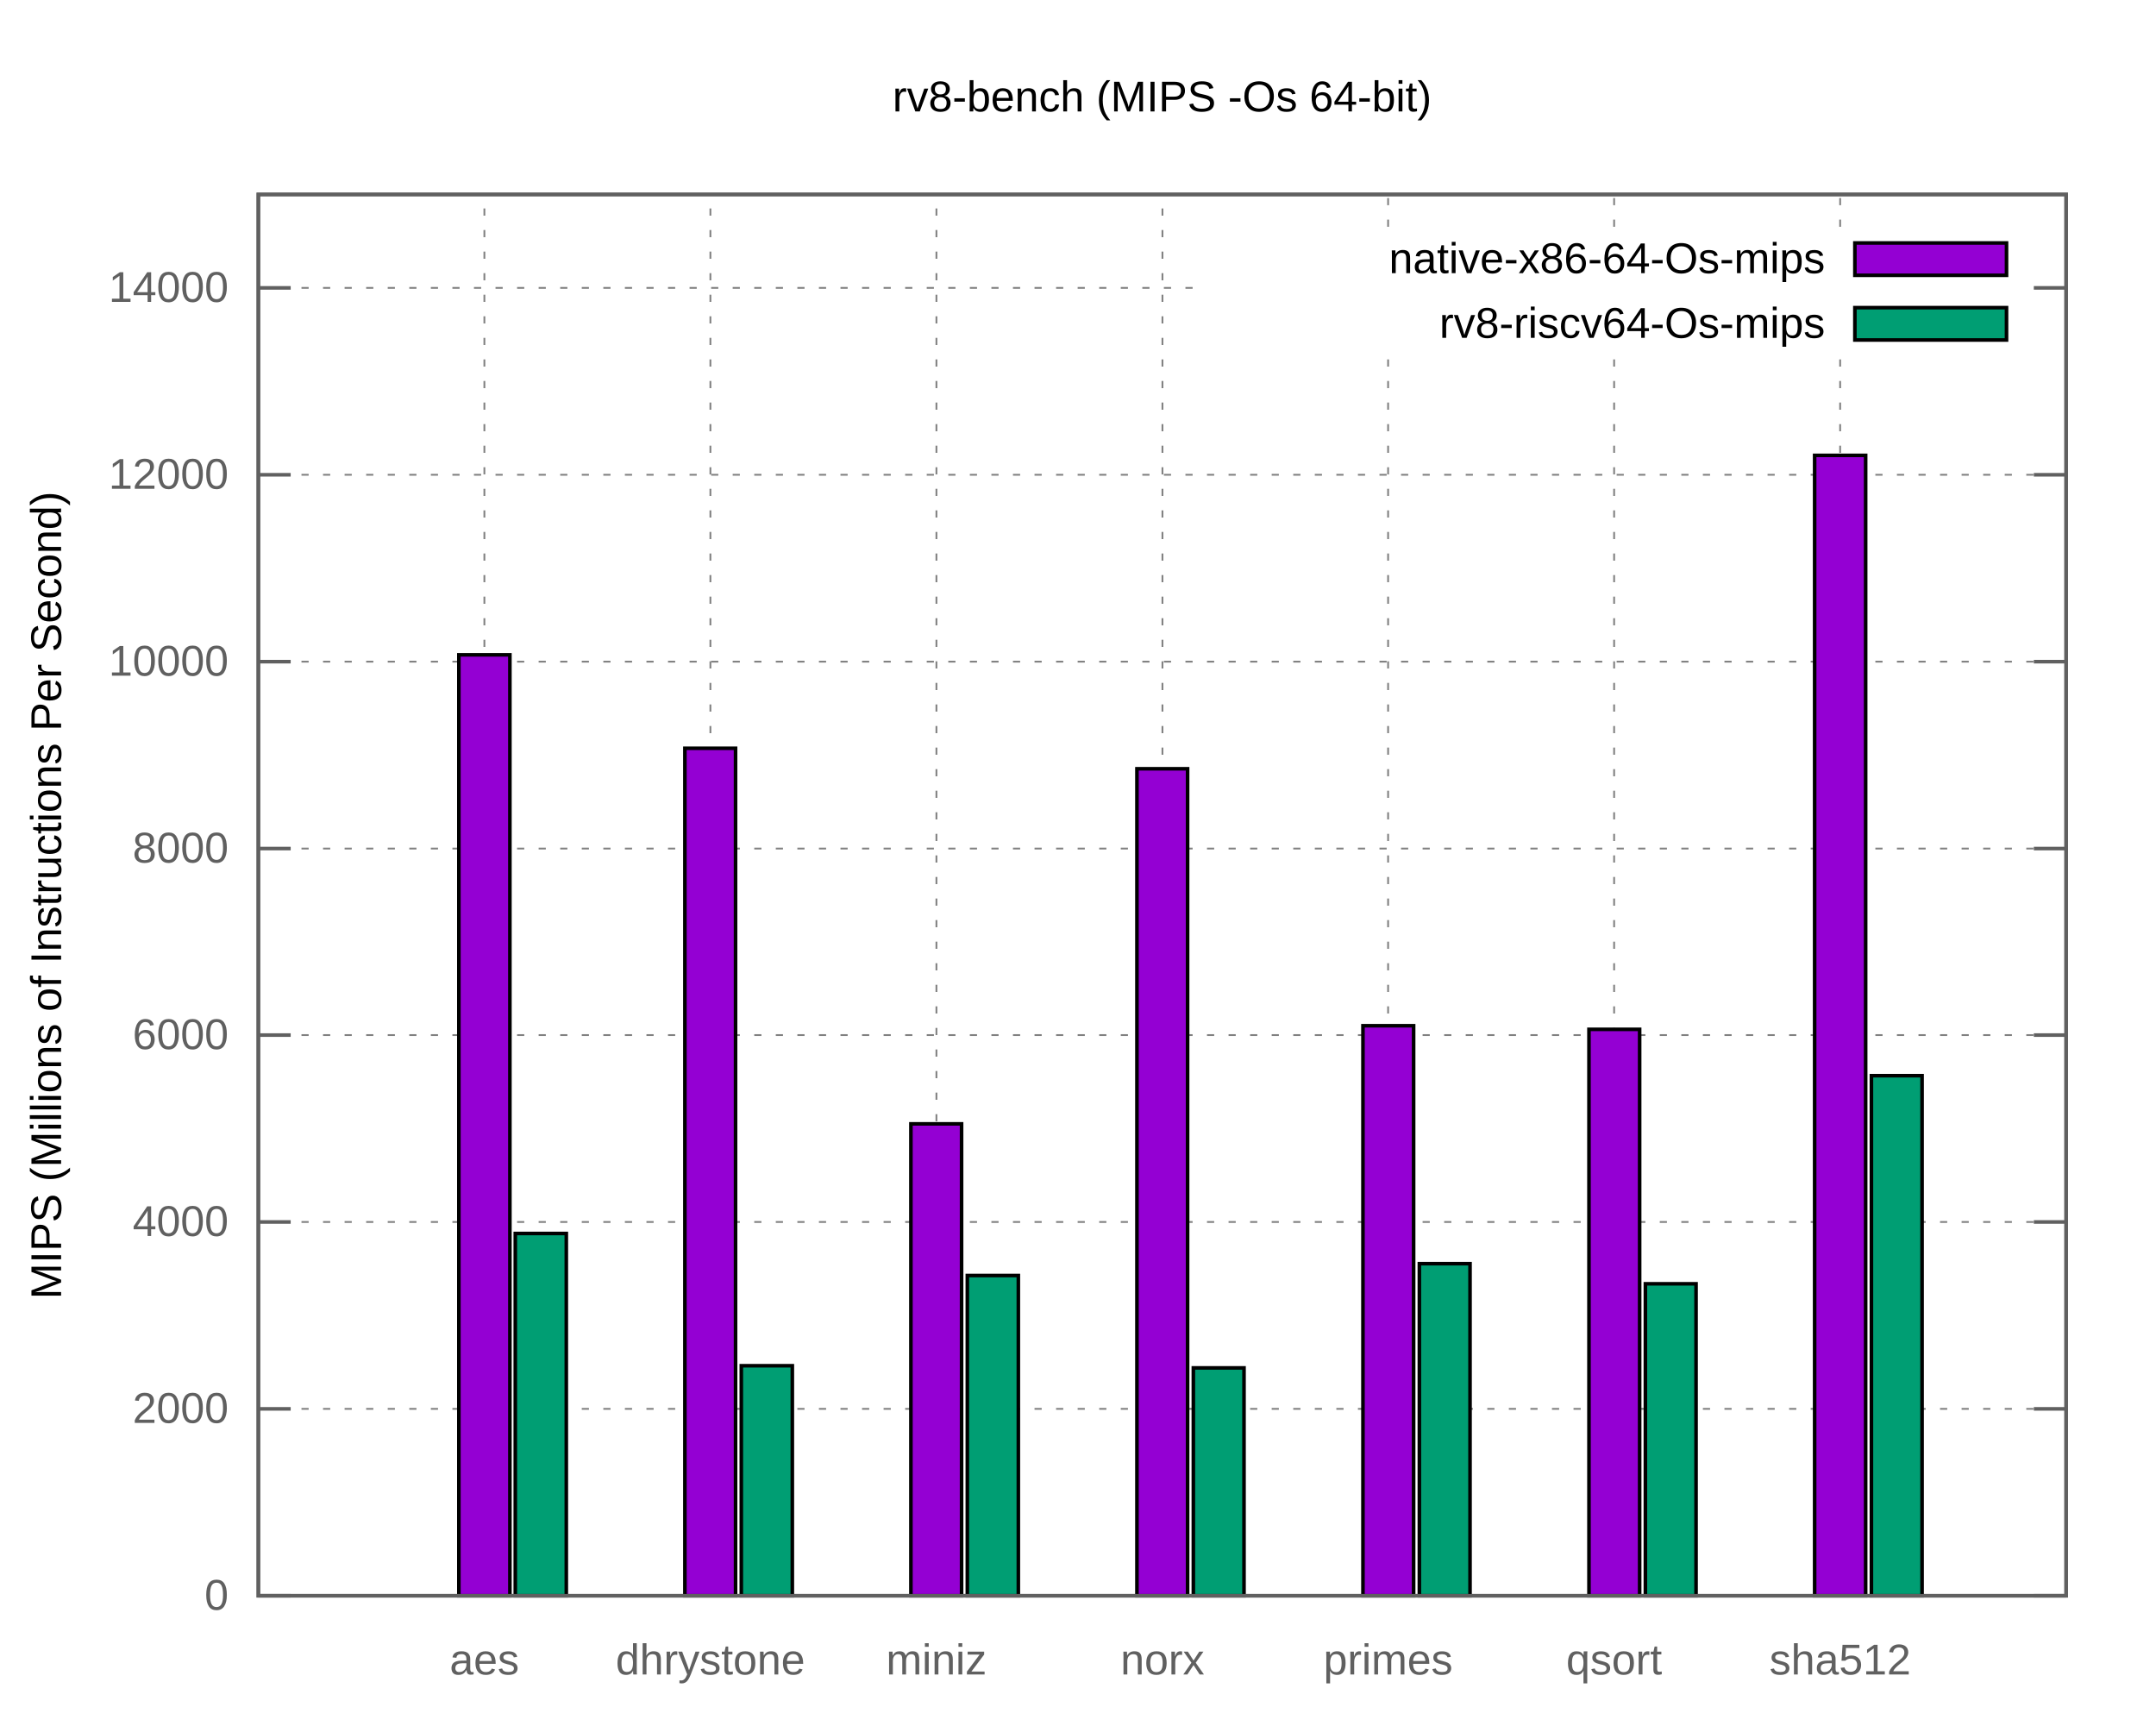
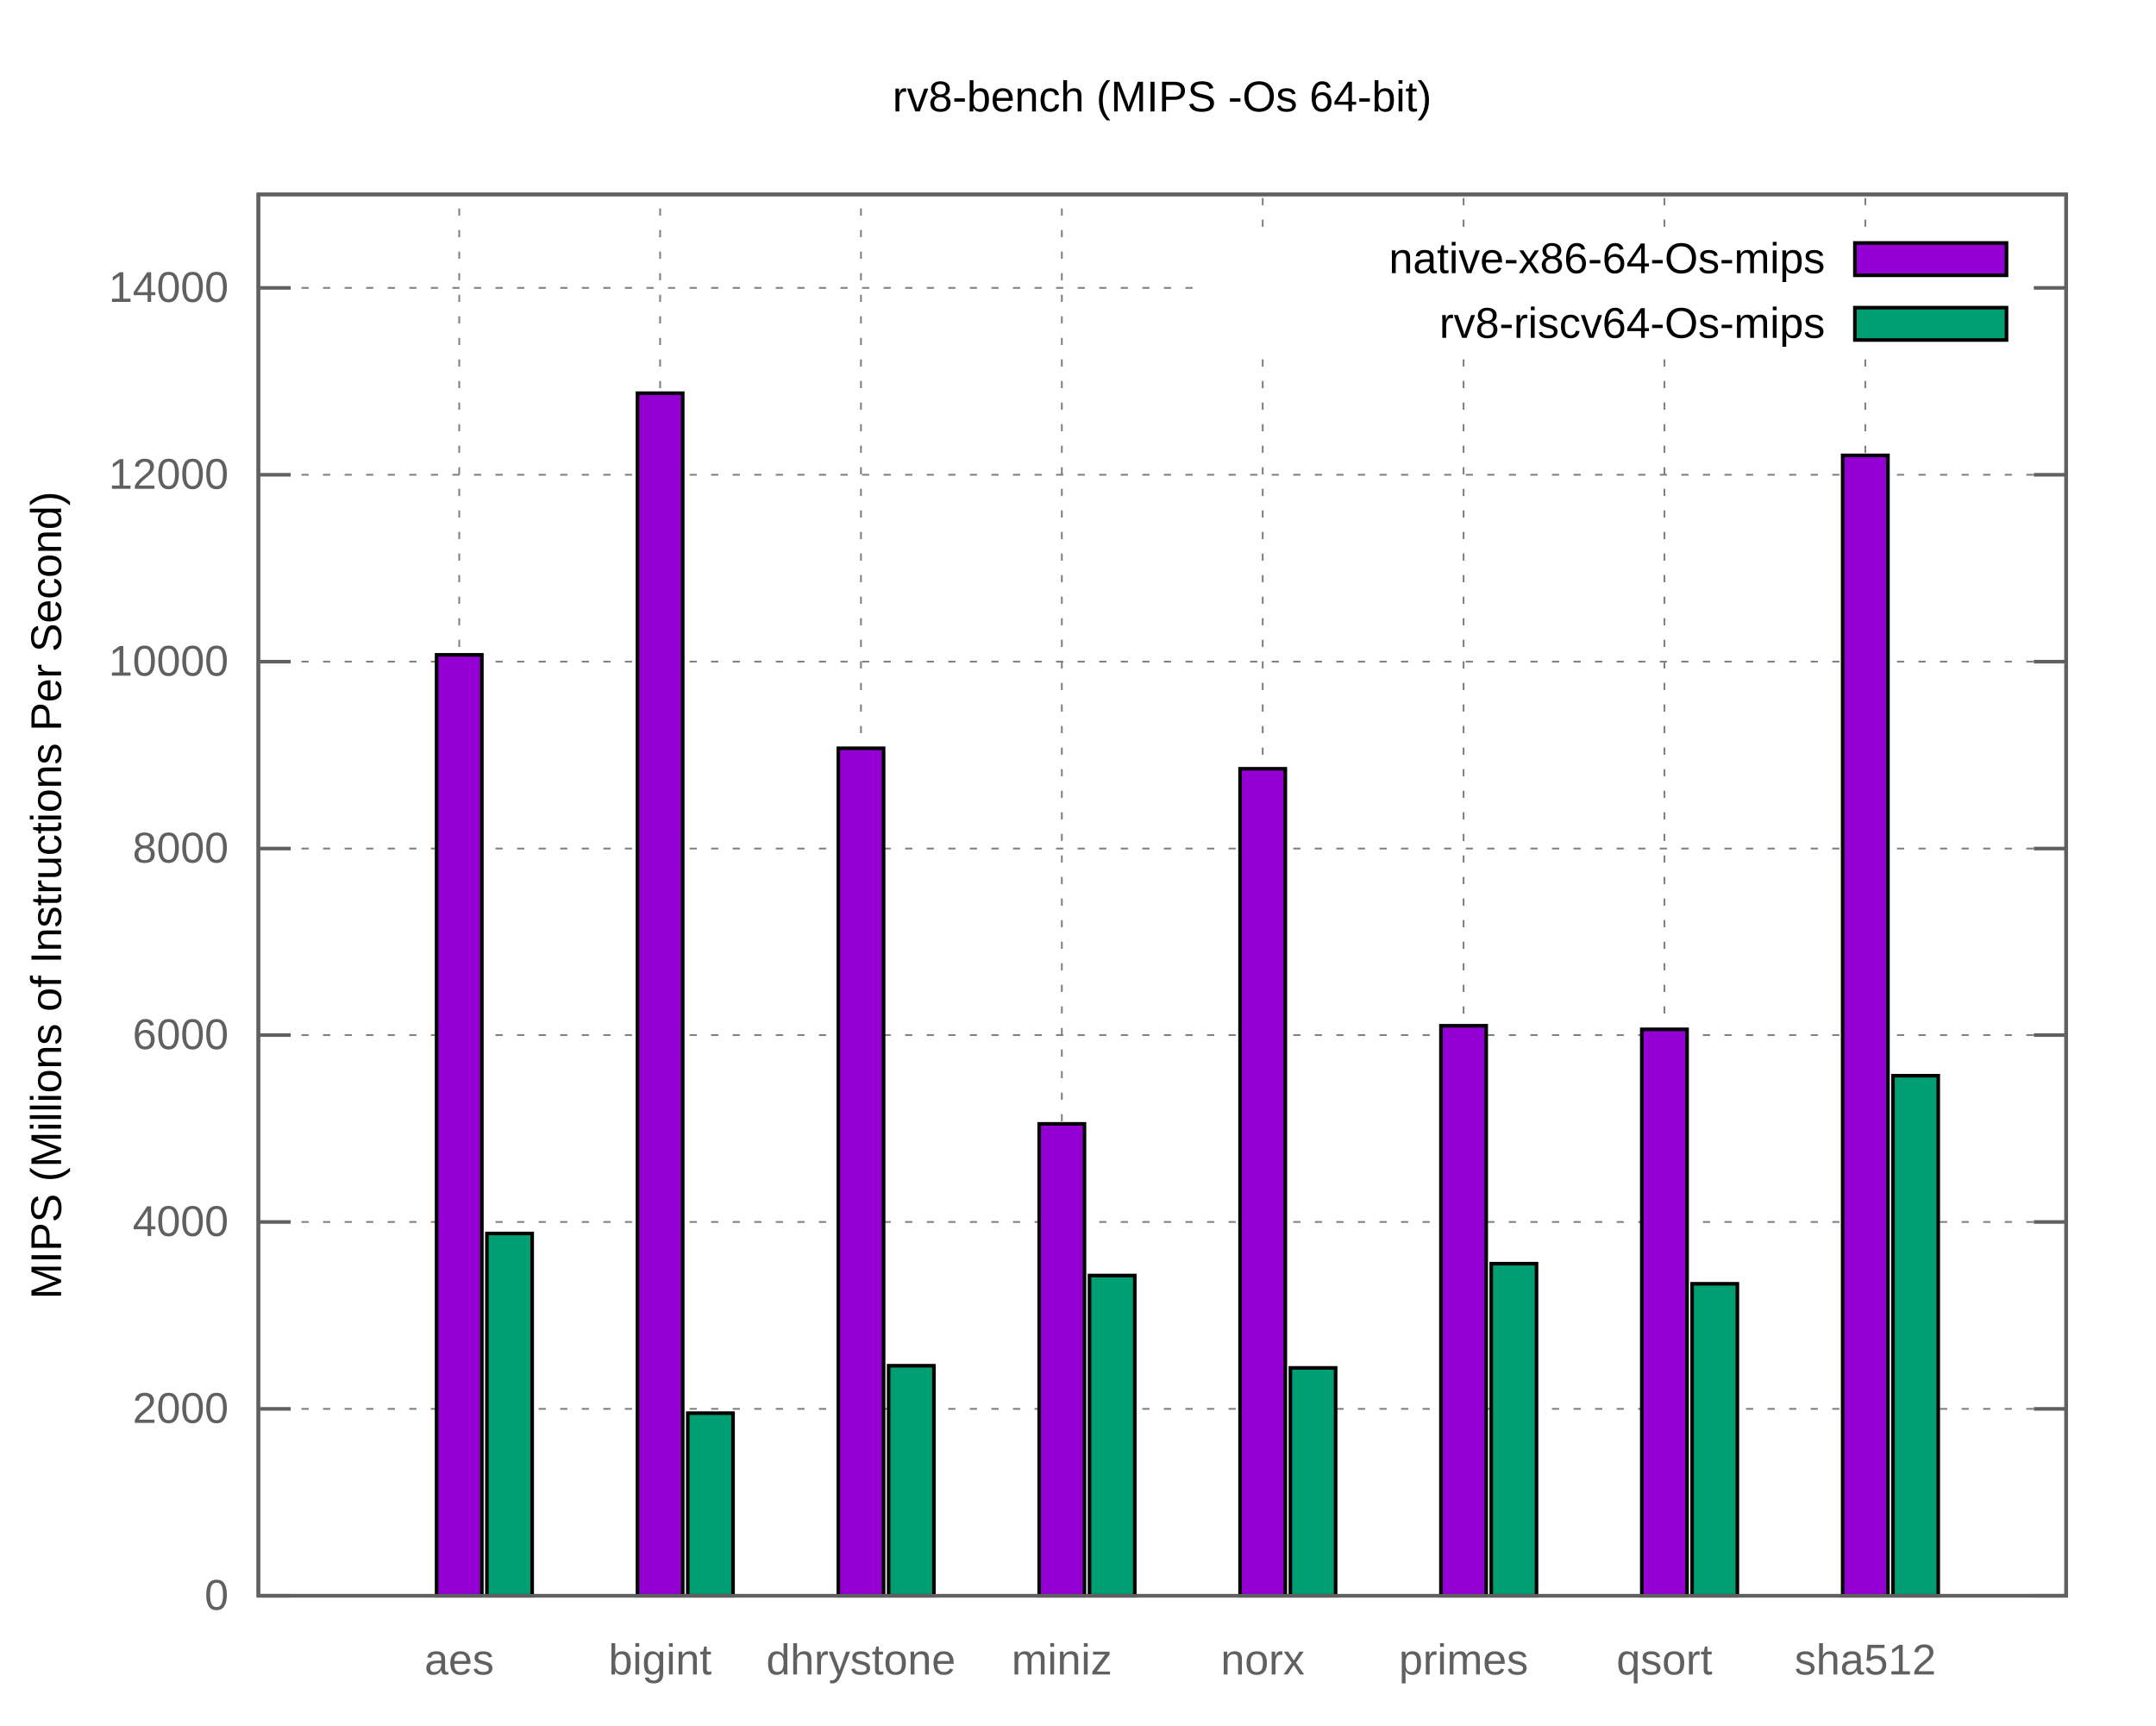
<svg xmlns="http://www.w3.org/2000/svg" xmlns:xlink="http://www.w3.org/1999/xlink" width="600" height="480" viewBox="0 0 600 480">
  <g id="gnuplot_canvas">
    <rect x="0" y="0" width="600" height="480" fill="none" />
    <defs>
      <circle id="gpDot" r="0.5" stroke-width="0.5" />
      <path id="gpPt0" stroke-width="0.222" stroke="currentColor" d="M-1,0 h2 M0,-1 v2" />
      <path id="gpPt1" stroke-width="0.222" stroke="currentColor" d="M-1,-1 L1,1 M1,-1 L-1,1" />
      <path id="gpPt2" stroke-width="0.222" stroke="currentColor" d="M-1,0 L1,0 M0,-1 L0,1 M-1,-1 L1,1 M-1,1 L1,-1" />
      <rect id="gpPt3" stroke-width="0.222" stroke="currentColor" x="-1" y="-1" width="2" height="2" />
      <rect id="gpPt4" stroke-width="0.222" stroke="currentColor" fill="currentColor" x="-1" y="-1" width="2" height="2" />
      <circle id="gpPt5" stroke-width="0.222" stroke="currentColor" cx="0" cy="0" r="1" />
      <use xlink:href="#gpPt5" id="gpPt6" fill="currentColor" stroke="none" />
      <path id="gpPt7" stroke-width="0.222" stroke="currentColor" d="M0,-1.33 L-1.33,0.67 L1.33,0.67 z" />
      <use xlink:href="#gpPt7" id="gpPt8" fill="currentColor" stroke="none" />
      <use xlink:href="#gpPt7" id="gpPt9" stroke="currentColor" transform="rotate(180)" />
      <use xlink:href="#gpPt9" id="gpPt10" fill="currentColor" stroke="none" />
      <use xlink:href="#gpPt3" id="gpPt11" stroke="currentColor" transform="rotate(45)" />
      <use xlink:href="#gpPt11" id="gpPt12" fill="currentColor" stroke="none" />
      <path id="gpPt13" stroke-width="0.222" stroke="currentColor" d="M0,1.330 L1.265,0.411 L0.782,-1.067 L-0.782,-1.076 L-1.265,0.411 z" />
      <use xlink:href="#gpPt13" id="gpPt14" fill="currentColor" stroke="none" />
      <filter id="textbox" filterUnits="objectBoundingBox" x="0" y="0" height="1" width="1">
        <feFlood flood-color="white" flood-opacity="1" result="bgnd" />
        <feComposite in="SourceGraphic" in2="bgnd" operator="atop" />
      </filter>
      <filter id="greybox" filterUnits="objectBoundingBox" x="0" y="0" height="1" width="1">
        <feFlood flood-color="lightgrey" flood-opacity="1" result="grey" />
        <feComposite in="SourceGraphic" in2="grey" operator="atop" />
      </filter>
    </defs>
    <g fill="none" color="white" stroke="rgb( 96,  96,  96)" stroke-width="1.00" stroke-linecap="butt" stroke-linejoin="miter">
</g>
    <g fill="none" color="black" stroke="currentColor" stroke-width="1.00" stroke-linecap="butt" stroke-linejoin="miter">
</g>
    <g fill="none" color="black" stroke="rgb( 96,  96,  96)" stroke-width="0.50" stroke-linecap="butt" stroke-linejoin="miter">
</g>
    <g fill="none" color="gray" stroke="currentColor" stroke-width="0.50" stroke-linecap="butt" stroke-linejoin="miter">
      <path stroke="gray" stroke-dasharray="2,4" class="gridline" d="M71.9,444.0 L575.0,444.0  " />
    </g>
    <g fill="none" color="gray" stroke="gray" stroke-width="1.00" stroke-linecap="butt" stroke-linejoin="miter">
</g>
    <g fill="none" color="black" stroke="currentColor" stroke-width="1.00" stroke-linecap="butt" stroke-linejoin="miter">
      <path stroke="rgb( 96,  96,  96)" d="M71.9,444.0 L80.9,444.0 M575.0,444.0 L566.0,444.0  " />
      <g transform="translate(63.6,447.9)" stroke="none" fill="rgb(96,96,96)" font-family="Arial" font-size="12.00" text-anchor="end">
        <text>
          <tspan font-family="Arial"> 0</tspan>
        </text>
      </g>
    </g>
    <g fill="none" color="black" stroke="currentColor" stroke-width="1.00" stroke-linecap="butt" stroke-linejoin="miter">
</g>
    <g fill="none" color="black" stroke="rgb( 96,  96,  96)" stroke-width="0.50" stroke-linecap="butt" stroke-linejoin="miter">
</g>
    <g fill="none" color="gray" stroke="currentColor" stroke-width="0.50" stroke-linecap="butt" stroke-linejoin="miter">
      <path stroke="gray" stroke-dasharray="2,4" class="gridline" d="M71.9,392.0 L575.0,392.0  " />
    </g>
    <g fill="none" color="gray" stroke="gray" stroke-width="1.00" stroke-linecap="butt" stroke-linejoin="miter">
</g>
    <g fill="none" color="black" stroke="currentColor" stroke-width="1.00" stroke-linecap="butt" stroke-linejoin="miter">
      <path stroke="rgb( 96,  96,  96)" d="M71.9,392.0 L80.9,392.0 M575.0,392.0 L566.0,392.0  " />
      <g transform="translate(63.6,395.9)" stroke="none" fill="rgb(96,96,96)" font-family="Arial" font-size="12.00" text-anchor="end">
        <text>
          <tspan font-family="Arial"> 2000</tspan>
        </text>
      </g>
    </g>
    <g fill="none" color="black" stroke="currentColor" stroke-width="1.00" stroke-linecap="butt" stroke-linejoin="miter">
</g>
    <g fill="none" color="black" stroke="rgb( 96,  96,  96)" stroke-width="0.50" stroke-linecap="butt" stroke-linejoin="miter">
</g>
    <g fill="none" color="gray" stroke="currentColor" stroke-width="0.50" stroke-linecap="butt" stroke-linejoin="miter">
      <path stroke="gray" stroke-dasharray="2,4" class="gridline" d="M71.9,340.0 L575.0,340.0  " />
    </g>
    <g fill="none" color="gray" stroke="gray" stroke-width="1.00" stroke-linecap="butt" stroke-linejoin="miter">
</g>
    <g fill="none" color="black" stroke="currentColor" stroke-width="1.00" stroke-linecap="butt" stroke-linejoin="miter">
      <path stroke="rgb( 96,  96,  96)" d="M71.9,340.0 L80.9,340.0 M575.0,340.0 L566.0,340.0  " />
      <g transform="translate(63.6,343.9)" stroke="none" fill="rgb(96,96,96)" font-family="Arial" font-size="12.00" text-anchor="end">
        <text>
          <tspan font-family="Arial"> 4000</tspan>
        </text>
      </g>
    </g>
    <g fill="none" color="black" stroke="currentColor" stroke-width="1.00" stroke-linecap="butt" stroke-linejoin="miter">
</g>
    <g fill="none" color="black" stroke="rgb( 96,  96,  96)" stroke-width="0.50" stroke-linecap="butt" stroke-linejoin="miter">
</g>
    <g fill="none" color="gray" stroke="currentColor" stroke-width="0.50" stroke-linecap="butt" stroke-linejoin="miter">
      <path stroke="gray" stroke-dasharray="2,4" class="gridline" d="M71.9,288.0 L575.0,288.0  " />
    </g>
    <g fill="none" color="gray" stroke="gray" stroke-width="1.00" stroke-linecap="butt" stroke-linejoin="miter">
</g>
    <g fill="none" color="black" stroke="currentColor" stroke-width="1.00" stroke-linecap="butt" stroke-linejoin="miter">
      <path stroke="rgb( 96,  96,  96)" d="M71.9,288.0 L80.9,288.0 M575.0,288.0 L566.0,288.0  " />
      <g transform="translate(63.6,291.9)" stroke="none" fill="rgb(96,96,96)" font-family="Arial" font-size="12.00" text-anchor="end">
        <text>
          <tspan font-family="Arial"> 6000</tspan>
        </text>
      </g>
    </g>
    <g fill="none" color="black" stroke="currentColor" stroke-width="1.00" stroke-linecap="butt" stroke-linejoin="miter">
</g>
    <g fill="none" color="black" stroke="rgb( 96,  96,  96)" stroke-width="0.50" stroke-linecap="butt" stroke-linejoin="miter">
</g>
    <g fill="none" color="gray" stroke="currentColor" stroke-width="0.50" stroke-linecap="butt" stroke-linejoin="miter">
      <path stroke="gray" stroke-dasharray="2,4" class="gridline" d="M71.9,236.1 L575.0,236.1  " />
    </g>
    <g fill="none" color="gray" stroke="gray" stroke-width="1.00" stroke-linecap="butt" stroke-linejoin="miter">
</g>
    <g fill="none" color="black" stroke="currentColor" stroke-width="1.00" stroke-linecap="butt" stroke-linejoin="miter">
      <path stroke="rgb( 96,  96,  96)" d="M71.9,236.1 L80.9,236.1 M575.0,236.1 L566.0,236.1  " />
      <g transform="translate(63.6,240.0)" stroke="none" fill="rgb(96,96,96)" font-family="Arial" font-size="12.00" text-anchor="end">
        <text>
          <tspan font-family="Arial"> 8000</tspan>
        </text>
      </g>
    </g>
    <g fill="none" color="black" stroke="currentColor" stroke-width="1.00" stroke-linecap="butt" stroke-linejoin="miter">
</g>
    <g fill="none" color="black" stroke="rgb( 96,  96,  96)" stroke-width="0.50" stroke-linecap="butt" stroke-linejoin="miter">
</g>
    <g fill="none" color="gray" stroke="currentColor" stroke-width="0.50" stroke-linecap="butt" stroke-linejoin="miter">
      <path stroke="gray" stroke-dasharray="2,4" class="gridline" d="M71.9,184.1 L575.0,184.1  " />
    </g>
    <g fill="none" color="gray" stroke="gray" stroke-width="1.00" stroke-linecap="butt" stroke-linejoin="miter">
</g>
    <g fill="none" color="black" stroke="currentColor" stroke-width="1.00" stroke-linecap="butt" stroke-linejoin="miter">
      <path stroke="rgb( 96,  96,  96)" d="M71.9,184.1 L80.9,184.1 M575.0,184.1 L566.0,184.1  " />
      <g transform="translate(63.6,188.0)" stroke="none" fill="rgb(96,96,96)" font-family="Arial" font-size="12.00" text-anchor="end">
        <text>
          <tspan font-family="Arial"> 10000</tspan>
        </text>
      </g>
    </g>
    <g fill="none" color="black" stroke="currentColor" stroke-width="1.00" stroke-linecap="butt" stroke-linejoin="miter">
</g>
    <g fill="none" color="black" stroke="rgb( 96,  96,  96)" stroke-width="0.50" stroke-linecap="butt" stroke-linejoin="miter">
</g>
    <g fill="none" color="gray" stroke="currentColor" stroke-width="0.50" stroke-linecap="butt" stroke-linejoin="miter">
      <path stroke="gray" stroke-dasharray="2,4" class="gridline" d="M71.9,132.1 L575.0,132.1  " />
    </g>
    <g fill="none" color="gray" stroke="gray" stroke-width="1.00" stroke-linecap="butt" stroke-linejoin="miter">
</g>
    <g fill="none" color="black" stroke="currentColor" stroke-width="1.00" stroke-linecap="butt" stroke-linejoin="miter">
      <path stroke="rgb( 96,  96,  96)" d="M71.9,132.1 L80.9,132.1 M575.0,132.1 L566.0,132.1  " />
      <g transform="translate(63.6,136.0)" stroke="none" fill="rgb(96,96,96)" font-family="Arial" font-size="12.00" text-anchor="end">
        <text>
          <tspan font-family="Arial"> 12000</tspan>
        </text>
      </g>
    </g>
    <g fill="none" color="black" stroke="currentColor" stroke-width="1.00" stroke-linecap="butt" stroke-linejoin="miter">
</g>
    <g fill="none" color="black" stroke="rgb( 96,  96,  96)" stroke-width="0.50" stroke-linecap="butt" stroke-linejoin="miter">
</g>
    <g fill="none" color="gray" stroke="currentColor" stroke-width="0.50" stroke-linecap="butt" stroke-linejoin="miter">
      <path stroke="gray" stroke-dasharray="2,4" class="gridline" d="M71.9,80.1 L333.6,80.1 M566.7,80.1 L575.0,80.1  " />
    </g>
    <g fill="none" color="gray" stroke="gray" stroke-width="1.00" stroke-linecap="butt" stroke-linejoin="miter">
</g>
    <g fill="none" color="black" stroke="currentColor" stroke-width="1.00" stroke-linecap="butt" stroke-linejoin="miter">
      <path stroke="rgb( 96,  96,  96)" d="M71.9,80.1 L80.9,80.1 M575.0,80.1 L566.0,80.1  " />
      <g transform="translate(63.6,84.0)" stroke="none" fill="rgb(96,96,96)" font-family="Arial" font-size="12.00" text-anchor="end">
        <text>
          <tspan font-family="Arial"> 14000</tspan>
        </text>
      </g>
    </g>
    <g fill="none" color="black" stroke="currentColor" stroke-width="1.00" stroke-linecap="butt" stroke-linejoin="miter">
</g>
    <g fill="none" color="black" stroke="rgb( 96,  96,  96)" stroke-width="0.50" stroke-linecap="butt" stroke-linejoin="miter">
</g>
    <g fill="none" color="gray" stroke="currentColor" stroke-width="0.50" stroke-linecap="butt" stroke-linejoin="miter">
-       <path stroke="gray" stroke-dasharray="2,4" class="gridline" d="M134.8,444.0 L134.8,54.1  " />
-     </g>
-     <g fill="none" color="gray" stroke="gray" stroke-width="1.00" stroke-linecap="butt" stroke-linejoin="miter">
- </g>
-     <g fill="none" color="black" stroke="currentColor" stroke-width="1.00" stroke-linecap="butt" stroke-linejoin="miter">
-       <path stroke="rgb( 96,  96,  96)" d="M134.8,444.0 M134.8,54.1  " />
-       <g transform="translate(134.8,465.9)" stroke="none" fill="rgb(96,96,96)" font-family="Arial" font-size="12.00" text-anchor="middle">
+       <path stroke="gray" stroke-dasharray="2,4" class="gridline" d="M127.8,444.0 L127.8,54.1  " />
+     </g>
+     <g fill="none" color="gray" stroke="gray" stroke-width="1.00" stroke-linecap="butt" stroke-linejoin="miter">
+ </g>
+     <g fill="none" color="black" stroke="currentColor" stroke-width="1.00" stroke-linecap="butt" stroke-linejoin="miter">
+       <path stroke="rgb( 96,  96,  96)" d="M127.8,444.0 M127.8,54.1  " />
+       <g transform="translate(127.8,465.9)" stroke="none" fill="rgb(96,96,96)" font-family="Arial" font-size="12.00" text-anchor="middle">
        <text>
          <tspan font-family="Arial">aes</tspan>
        </text>
      </g>
    </g>
    <g fill="none" color="black" stroke="currentColor" stroke-width="1.00" stroke-linecap="butt" stroke-linejoin="miter">
</g>
    <g fill="none" color="black" stroke="rgb( 96,  96,  96)" stroke-width="0.50" stroke-linecap="butt" stroke-linejoin="miter">
</g>
    <g fill="none" color="gray" stroke="currentColor" stroke-width="0.50" stroke-linecap="butt" stroke-linejoin="miter">
-       <path stroke="gray" stroke-dasharray="2,4" class="gridline" d="M197.7,444.0 L197.7,54.1  " />
-     </g>
-     <g fill="none" color="gray" stroke="gray" stroke-width="1.00" stroke-linecap="butt" stroke-linejoin="miter">
- </g>
-     <g fill="none" color="black" stroke="currentColor" stroke-width="1.00" stroke-linecap="butt" stroke-linejoin="miter">
-       <path stroke="rgb( 96,  96,  96)" d="M197.7,444.0 M197.7,54.1  " />
-       <g transform="translate(197.7,465.9)" stroke="none" fill="rgb(96,96,96)" font-family="Arial" font-size="12.00" text-anchor="middle">
+       <path stroke="gray" stroke-dasharray="2,4" class="gridline" d="M183.7,444.0 L183.7,54.1  " />
+     </g>
+     <g fill="none" color="gray" stroke="gray" stroke-width="1.00" stroke-linecap="butt" stroke-linejoin="miter">
+ </g>
+     <g fill="none" color="black" stroke="currentColor" stroke-width="1.00" stroke-linecap="butt" stroke-linejoin="miter">
+       <path stroke="rgb( 96,  96,  96)" d="M183.7,444.0 M183.7,54.1  " />
+       <g transform="translate(183.7,465.9)" stroke="none" fill="rgb(96,96,96)" font-family="Arial" font-size="12.00" text-anchor="middle">
+         <text>
+           <tspan font-family="Arial">bigint</tspan>
+         </text>
+       </g>
+     </g>
+     <g fill="none" color="black" stroke="currentColor" stroke-width="1.00" stroke-linecap="butt" stroke-linejoin="miter">
+ </g>
+     <g fill="none" color="black" stroke="rgb( 96,  96,  96)" stroke-width="0.50" stroke-linecap="butt" stroke-linejoin="miter">
+ </g>
+     <g fill="none" color="gray" stroke="currentColor" stroke-width="0.50" stroke-linecap="butt" stroke-linejoin="miter">
+       <path stroke="gray" stroke-dasharray="2,4" class="gridline" d="M239.6,444.0 L239.6,54.1  " />
+     </g>
+     <g fill="none" color="gray" stroke="gray" stroke-width="1.00" stroke-linecap="butt" stroke-linejoin="miter">
+ </g>
+     <g fill="none" color="black" stroke="currentColor" stroke-width="1.00" stroke-linecap="butt" stroke-linejoin="miter">
+       <path stroke="rgb( 96,  96,  96)" d="M239.6,444.0 M239.6,54.1  " />
+       <g transform="translate(239.6,465.9)" stroke="none" fill="rgb(96,96,96)" font-family="Arial" font-size="12.00" text-anchor="middle">
        <text>
          <tspan font-family="Arial">dhrystone</tspan>
        </text>
      </g>
    </g>
    <g fill="none" color="black" stroke="currentColor" stroke-width="1.00" stroke-linecap="butt" stroke-linejoin="miter">
</g>
    <g fill="none" color="black" stroke="rgb( 96,  96,  96)" stroke-width="0.50" stroke-linecap="butt" stroke-linejoin="miter">
</g>
    <g fill="none" color="gray" stroke="currentColor" stroke-width="0.50" stroke-linecap="butt" stroke-linejoin="miter">
-       <path stroke="gray" stroke-dasharray="2,4" class="gridline" d="M260.6,444.0 L260.6,54.1  " />
-     </g>
-     <g fill="none" color="gray" stroke="gray" stroke-width="1.00" stroke-linecap="butt" stroke-linejoin="miter">
- </g>
-     <g fill="none" color="black" stroke="currentColor" stroke-width="1.00" stroke-linecap="butt" stroke-linejoin="miter">
-       <path stroke="rgb( 96,  96,  96)" d="M260.6,444.0 M260.6,54.1  " />
-       <g transform="translate(260.6,465.9)" stroke="none" fill="rgb(96,96,96)" font-family="Arial" font-size="12.00" text-anchor="middle">
+       <path stroke="gray" stroke-dasharray="2,4" class="gridline" d="M295.5,444.0 L295.5,54.1  " />
+     </g>
+     <g fill="none" color="gray" stroke="gray" stroke-width="1.00" stroke-linecap="butt" stroke-linejoin="miter">
+ </g>
+     <g fill="none" color="black" stroke="currentColor" stroke-width="1.00" stroke-linecap="butt" stroke-linejoin="miter">
+       <path stroke="rgb( 96,  96,  96)" d="M295.5,444.0 M295.5,54.1  " />
+       <g transform="translate(295.5,465.9)" stroke="none" fill="rgb(96,96,96)" font-family="Arial" font-size="12.00" text-anchor="middle">
        <text>
          <tspan font-family="Arial">miniz</tspan>
        </text>
      </g>
    </g>
    <g fill="none" color="black" stroke="currentColor" stroke-width="1.00" stroke-linecap="butt" stroke-linejoin="miter">
</g>
    <g fill="none" color="black" stroke="rgb( 96,  96,  96)" stroke-width="0.50" stroke-linecap="butt" stroke-linejoin="miter">
</g>
    <g fill="none" color="gray" stroke="currentColor" stroke-width="0.50" stroke-linecap="butt" stroke-linejoin="miter">
-       <path stroke="gray" stroke-dasharray="2,4" class="gridline" d="M323.5,444.0 L323.5,54.1  " />
-     </g>
-     <g fill="none" color="gray" stroke="gray" stroke-width="1.00" stroke-linecap="butt" stroke-linejoin="miter">
- </g>
-     <g fill="none" color="black" stroke="currentColor" stroke-width="1.00" stroke-linecap="butt" stroke-linejoin="miter">
-       <path stroke="rgb( 96,  96,  96)" d="M323.5,444.0 M323.5,54.1  " />
-       <g transform="translate(323.5,465.9)" stroke="none" fill="rgb(96,96,96)" font-family="Arial" font-size="12.00" text-anchor="middle">
+       <path stroke="gray" stroke-dasharray="2,4" class="gridline" d="M351.4,444.0 L351.4,99.1 M351.4,63.1 L351.4,54.1  " />
+     </g>
+     <g fill="none" color="gray" stroke="gray" stroke-width="1.00" stroke-linecap="butt" stroke-linejoin="miter">
+ </g>
+     <g fill="none" color="black" stroke="currentColor" stroke-width="1.00" stroke-linecap="butt" stroke-linejoin="miter">
+       <path stroke="rgb( 96,  96,  96)" d="M351.4,444.0 M351.4,54.1  " />
+       <g transform="translate(351.4,465.9)" stroke="none" fill="rgb(96,96,96)" font-family="Arial" font-size="12.00" text-anchor="middle">
        <text>
          <tspan font-family="Arial">norx</tspan>
        </text>
      </g>
    </g>
    <g fill="none" color="black" stroke="currentColor" stroke-width="1.00" stroke-linecap="butt" stroke-linejoin="miter">
</g>
    <g fill="none" color="black" stroke="rgb( 96,  96,  96)" stroke-width="0.50" stroke-linecap="butt" stroke-linejoin="miter">
</g>
    <g fill="none" color="gray" stroke="currentColor" stroke-width="0.50" stroke-linecap="butt" stroke-linejoin="miter">
-       <path stroke="gray" stroke-dasharray="2,4" class="gridline" d="M386.3,444.0 L386.3,99.1 M386.3,63.1 L386.3,54.1  " />
-     </g>
-     <g fill="none" color="gray" stroke="gray" stroke-width="1.00" stroke-linecap="butt" stroke-linejoin="miter">
- </g>
-     <g fill="none" color="black" stroke="currentColor" stroke-width="1.00" stroke-linecap="butt" stroke-linejoin="miter">
-       <path stroke="rgb( 96,  96,  96)" d="M386.3,444.0 M386.3,54.1  " />
-       <g transform="translate(386.3,465.9)" stroke="none" fill="rgb(96,96,96)" font-family="Arial" font-size="12.00" text-anchor="middle">
+       <path stroke="gray" stroke-dasharray="2,4" class="gridline" d="M407.3,444.0 L407.3,99.1 M407.3,63.1 L407.3,54.1  " />
+     </g>
+     <g fill="none" color="gray" stroke="gray" stroke-width="1.00" stroke-linecap="butt" stroke-linejoin="miter">
+ </g>
+     <g fill="none" color="black" stroke="currentColor" stroke-width="1.00" stroke-linecap="butt" stroke-linejoin="miter">
+       <path stroke="rgb( 96,  96,  96)" d="M407.3,444.0 M407.3,54.1  " />
+       <g transform="translate(407.3,465.9)" stroke="none" fill="rgb(96,96,96)" font-family="Arial" font-size="12.00" text-anchor="middle">
        <text>
          <tspan font-family="Arial">primes</tspan>
        </text>
      </g>
    </g>
    <g fill="none" color="black" stroke="currentColor" stroke-width="1.00" stroke-linecap="butt" stroke-linejoin="miter">
</g>
    <g fill="none" color="black" stroke="rgb( 96,  96,  96)" stroke-width="0.50" stroke-linecap="butt" stroke-linejoin="miter">
</g>
    <g fill="none" color="gray" stroke="currentColor" stroke-width="0.50" stroke-linecap="butt" stroke-linejoin="miter">
-       <path stroke="gray" stroke-dasharray="2,4" class="gridline" d="M449.2,444.0 L449.2,99.1 M449.2,63.1 L449.2,54.1  " />
-     </g>
-     <g fill="none" color="gray" stroke="gray" stroke-width="1.00" stroke-linecap="butt" stroke-linejoin="miter">
- </g>
-     <g fill="none" color="black" stroke="currentColor" stroke-width="1.00" stroke-linecap="butt" stroke-linejoin="miter">
-       <path stroke="rgb( 96,  96,  96)" d="M449.2,444.0 M449.2,54.1  " />
-       <g transform="translate(449.2,465.9)" stroke="none" fill="rgb(96,96,96)" font-family="Arial" font-size="12.00" text-anchor="middle">
+       <path stroke="gray" stroke-dasharray="2,4" class="gridline" d="M463.2,444.0 L463.2,99.1 M463.2,63.1 L463.2,54.1  " />
+     </g>
+     <g fill="none" color="gray" stroke="gray" stroke-width="1.00" stroke-linecap="butt" stroke-linejoin="miter">
+ </g>
+     <g fill="none" color="black" stroke="currentColor" stroke-width="1.00" stroke-linecap="butt" stroke-linejoin="miter">
+       <path stroke="rgb( 96,  96,  96)" d="M463.2,444.0 M463.2,54.1  " />
+       <g transform="translate(463.2,465.9)" stroke="none" fill="rgb(96,96,96)" font-family="Arial" font-size="12.00" text-anchor="middle">
        <text>
          <tspan font-family="Arial">qsort</tspan>
        </text>
      </g>
    </g>
    <g fill="none" color="black" stroke="currentColor" stroke-width="1.00" stroke-linecap="butt" stroke-linejoin="miter">
</g>
    <g fill="none" color="black" stroke="rgb( 96,  96,  96)" stroke-width="0.50" stroke-linecap="butt" stroke-linejoin="miter">
</g>
    <g fill="none" color="gray" stroke="currentColor" stroke-width="0.50" stroke-linecap="butt" stroke-linejoin="miter">
-       <path stroke="gray" stroke-dasharray="2,4" class="gridline" d="M512.1,444.0 L512.1,99.1 M512.1,63.1 L512.1,54.1  " />
-     </g>
-     <g fill="none" color="gray" stroke="gray" stroke-width="1.00" stroke-linecap="butt" stroke-linejoin="miter">
- </g>
-     <g fill="none" color="black" stroke="currentColor" stroke-width="1.00" stroke-linecap="butt" stroke-linejoin="miter">
-       <path stroke="rgb( 96,  96,  96)" d="M512.1,444.0 M512.1,54.1  " />
-       <g transform="translate(512.1,465.9)" stroke="none" fill="rgb(96,96,96)" font-family="Arial" font-size="12.00" text-anchor="middle">
+       <path stroke="gray" stroke-dasharray="2,4" class="gridline" d="M519.1,444.0 L519.1,99.1 M519.1,63.1 L519.1,54.1  " />
+     </g>
+     <g fill="none" color="gray" stroke="gray" stroke-width="1.00" stroke-linecap="butt" stroke-linejoin="miter">
+ </g>
+     <g fill="none" color="black" stroke="currentColor" stroke-width="1.00" stroke-linecap="butt" stroke-linejoin="miter">
+       <path stroke="rgb( 96,  96,  96)" d="M519.1,444.0 M519.1,54.1  " />
+       <g transform="translate(519.1,465.9)" stroke="none" fill="rgb(96,96,96)" font-family="Arial" font-size="12.00" text-anchor="middle">
        <text>
          <tspan font-family="Arial">sha512</tspan>
        </text>
      </g>
    </g>
    <g fill="none" color="black" stroke="currentColor" stroke-width="1.00" stroke-linecap="butt" stroke-linejoin="miter">
</g>
    <g fill="none" color="black" stroke="currentColor" stroke-width="1.00" stroke-linecap="butt" stroke-linejoin="miter">
      <path stroke="rgb( 96,  96,  96)" d="M71.9,54.1 L71.9,444.0 L575.0,444.0 L575.0,54.1 L71.9,54.1 Z  " />
    </g>
    <g fill="none" color="black" stroke="currentColor" stroke-width="1.00" stroke-linecap="butt" stroke-linejoin="miter">
      <g transform="translate(17.0,249.1) rotate(270)" stroke="none" fill="black" font-family="Arial" font-size="12.00" text-anchor="middle">
        <text>
          <tspan font-family="Arial">MIPS (Millions of Instructions Per Second)</tspan>
        </text>
      </g>
    </g>
    <g fill="none" color="black" stroke="currentColor" stroke-width="1.00" stroke-linecap="butt" stroke-linejoin="miter">
      <g transform="translate(323.4,31.0)" stroke="none" fill="black" font-family="Arial" font-size="12.00" text-anchor="middle">
        <text>
          <tspan font-family="Arial">rv8-bench (MIPS -Os 64-bit)</tspan>
        </text>
      </g>
    </g>
    <g id="gnuplot_plot_1">
      <g fill="none" color="black" stroke="currentColor" stroke-width="1.00" stroke-linecap="butt" stroke-linejoin="miter">
        <g transform="translate(507.9,76.0)" stroke="none" fill="black" font-family="Arial" font-size="12.00" text-anchor="end">
          <text>
            <tspan font-family="Arial">native-x86-64-Os-mips</tspan>
          </text>
        </g>
      </g>
      <g fill="none" color="black" stroke="currentColor" stroke-width="1.00" stroke-linecap="butt" stroke-linejoin="miter">
        <g stroke="none" shape-rendering="crispEdges">
          <polygon fill="rgb(148,   0, 211)" points="516.2,76.6 558.4,76.6 558.4,67.6 516.2,67.6 " />
        </g>
        <path stroke="black" d="M516.2,76.6 L558.4,76.6 L558.4,67.6 L516.2,67.6 L516.2,76.6 Z  " />
      </g>
      <g fill="none" color="black" stroke="currentColor" stroke-width="1.00" stroke-linecap="butt" stroke-linejoin="miter">
        <g stroke="none" shape-rendering="crispEdges">
-           <polygon fill="rgb(148,   0, 211)" points="127.7,444.0 142.0,444.0 142.0,182.1 127.7,182.1 " />
-         </g>
-         <path stroke="black" d="M127.7,444.0 L127.7,182.2 L141.9,182.2 L141.9,444.0 L127.7,444.0 Z  " />
-       </g>
-       <g fill="none" color="black" stroke="currentColor" stroke-width="1.00" stroke-linecap="butt" stroke-linejoin="miter">
-         <g stroke="none" shape-rendering="crispEdges">
-           <polygon fill="rgb(148,   0, 211)" points="190.6,444.0 204.8,444.0 204.8,208.1 190.6,208.1 " />
-         </g>
-         <path stroke="black" d="M190.6,444.0 L190.6,208.2 L204.7,208.2 L204.7,444.0 L190.6,444.0 Z  " />
-       </g>
-       <g fill="none" color="black" stroke="currentColor" stroke-width="1.00" stroke-linecap="butt" stroke-linejoin="miter">
-         <g stroke="none" shape-rendering="crispEdges">
-           <polygon fill="rgb(148,   0, 211)" points="253.5,444.0 267.7,444.0 267.7,312.6 253.5,312.6 " />
-         </g>
-         <path stroke="black" d="M253.5,444.0 L253.5,312.7 L267.6,312.7 L267.6,444.0 L253.5,444.0 Z  " />
-       </g>
-       <g fill="none" color="black" stroke="currentColor" stroke-width="1.00" stroke-linecap="butt" stroke-linejoin="miter">
-         <g stroke="none" shape-rendering="crispEdges">
-           <polygon fill="rgb(148,   0, 211)" points="316.4,444.0 330.6,444.0 330.6,213.8 316.4,213.8 " />
-         </g>
-         <path stroke="black" d="M316.4,444.0 L316.4,213.9 L330.5,213.9 L330.5,444.0 L316.4,444.0 Z  " />
-       </g>
-       <g fill="none" color="black" stroke="currentColor" stroke-width="1.00" stroke-linecap="butt" stroke-linejoin="miter">
-         <g stroke="none" shape-rendering="crispEdges">
-           <polygon fill="rgb(148,   0, 211)" points="379.3,444.0 393.5,444.0 393.5,285.3 379.3,285.3 " />
-         </g>
-         <path stroke="black" d="M379.3,444.0 L379.3,285.4 L393.4,285.4 L393.4,444.0 L379.3,444.0 Z  " />
-       </g>
-       <g fill="none" color="black" stroke="currentColor" stroke-width="1.00" stroke-linecap="butt" stroke-linejoin="miter">
-         <g stroke="none" shape-rendering="crispEdges">
-           <polygon fill="rgb(148,   0, 211)" points="442.2,444.0 456.4,444.0 456.4,286.3 442.2,286.3 " />
-         </g>
-         <path stroke="black" d="M442.2,444.0 L442.2,286.4 L456.3,286.4 L456.3,444.0 L442.2,444.0 Z  " />
-       </g>
-       <g fill="none" color="black" stroke="currentColor" stroke-width="1.00" stroke-linecap="butt" stroke-linejoin="miter">
-         <g stroke="none" shape-rendering="crispEdges">
-           <polygon fill="rgb(148,   0, 211)" points="505.0,444.0 519.3,444.0 519.3,126.6 505.0,126.6 " />
-         </g>
-         <path stroke="black" d="M505.0,444.0 L505.0,126.7 L519.2,126.7 L519.2,444.0 L505.0,444.0 Z  " />
+           <polygon fill="rgb(148,   0, 211)" points="121.5,444.0 134.2,444.0 134.2,182.1 121.5,182.1 " />
+         </g>
+         <path stroke="black" d="M121.5,444.0 L121.5,182.2 L134.1,182.2 L134.1,444.0 L121.5,444.0 Z  " />
+       </g>
+       <g fill="none" color="black" stroke="currentColor" stroke-width="1.00" stroke-linecap="butt" stroke-linejoin="miter">
+         <g stroke="none" shape-rendering="crispEdges">
+           <polygon fill="rgb(148,   0, 211)" points="177.4,444.0 190.1,444.0 190.1,109.3 177.4,109.3 " />
+         </g>
+         <path stroke="black" d="M177.4,444.0 L177.4,109.4 L190.0,109.4 L190.0,444.0 L177.4,444.0 Z  " />
+       </g>
+       <g fill="none" color="black" stroke="currentColor" stroke-width="1.00" stroke-linecap="butt" stroke-linejoin="miter">
+         <g stroke="none" shape-rendering="crispEdges">
+           <polygon fill="rgb(148,   0, 211)" points="233.3,444.0 246.0,444.0 246.0,208.1 233.3,208.1 " />
+         </g>
+         <path stroke="black" d="M233.3,444.0 L233.3,208.2 L245.9,208.2 L245.9,444.0 L233.3,444.0 Z  " />
+       </g>
+       <g fill="none" color="black" stroke="currentColor" stroke-width="1.00" stroke-linecap="butt" stroke-linejoin="miter">
+         <g stroke="none" shape-rendering="crispEdges">
+           <polygon fill="rgb(148,   0, 211)" points="289.2,444.0 301.9,444.0 301.9,312.6 289.2,312.6 " />
+         </g>
+         <path stroke="black" d="M289.2,444.0 L289.2,312.7 L301.8,312.7 L301.8,444.0 L289.2,444.0 Z  " />
+       </g>
+       <g fill="none" color="black" stroke="currentColor" stroke-width="1.00" stroke-linecap="butt" stroke-linejoin="miter">
+         <g stroke="none" shape-rendering="crispEdges">
+           <polygon fill="rgb(148,   0, 211)" points="345.1,444.0 357.8,444.0 357.8,213.8 345.1,213.8 " />
+         </g>
+         <path stroke="black" d="M345.1,444.0 L345.1,213.9 L357.7,213.9 L357.7,444.0 L345.1,444.0 Z  " />
+       </g>
+       <g fill="none" color="black" stroke="currentColor" stroke-width="1.00" stroke-linecap="butt" stroke-linejoin="miter">
+         <g stroke="none" shape-rendering="crispEdges">
+           <polygon fill="rgb(148,   0, 211)" points="401.0,444.0 413.7,444.0 413.7,285.3 401.0,285.3 " />
+         </g>
+         <path stroke="black" d="M401.0,444.0 L401.0,285.4 L413.6,285.4 L413.6,444.0 L401.0,444.0 Z  " />
+       </g>
+       <g fill="none" color="black" stroke="currentColor" stroke-width="1.00" stroke-linecap="butt" stroke-linejoin="miter">
+         <g stroke="none" shape-rendering="crispEdges">
+           <polygon fill="rgb(148,   0, 211)" points="456.9,444.0 469.6,444.0 469.6,286.3 456.9,286.3 " />
+         </g>
+         <path stroke="black" d="M456.9,444.0 L456.9,286.4 L469.5,286.4 L469.5,444.0 L456.9,444.0 Z  " />
+       </g>
+       <g fill="none" color="black" stroke="currentColor" stroke-width="1.00" stroke-linecap="butt" stroke-linejoin="miter">
+         <g stroke="none" shape-rendering="crispEdges">
+           <polygon fill="rgb(148,   0, 211)" points="512.8,444.0 525.5,444.0 525.5,126.6 512.8,126.6 " />
+         </g>
+         <path stroke="black" d="M512.8,444.0 L512.8,126.7 L525.4,126.7 L525.4,444.0 L512.8,444.0 Z  " />
      </g>
      <g fill="none" color="black" stroke="currentColor" stroke-width="1.00" stroke-linecap="butt" stroke-linejoin="miter">
</g>
    </g>
    <g id="gnuplot_plot_2">
      <g fill="none" color="black" stroke="currentColor" stroke-width="1.00" stroke-linecap="butt" stroke-linejoin="miter">
        <g transform="translate(507.9,94.0)" stroke="none" fill="black" font-family="Arial" font-size="12.00" text-anchor="end">
          <text>
            <tspan font-family="Arial">rv8-riscv64-Os-mips</tspan>
          </text>
        </g>
      </g>
      <g fill="none" color="black" stroke="currentColor" stroke-width="1.00" stroke-linecap="butt" stroke-linejoin="miter">
        <g stroke="none" shape-rendering="crispEdges">
          <polygon fill="rgb(  0, 158, 115)" points="516.2,94.6 558.4,94.6 558.4,85.6 516.2,85.6 " />
        </g>
        <path stroke="black" d="M516.2,94.6 L558.4,94.6 L558.4,85.6 L516.2,85.6 L516.2,94.6 Z  " />
      </g>
      <g fill="none" color="black" stroke="currentColor" stroke-width="1.00" stroke-linecap="butt" stroke-linejoin="miter">
        <g stroke="none" shape-rendering="crispEdges">
-           <polygon fill="rgb(  0, 158, 115)" points="143.4,444.0 157.7,444.0 157.7,343.1 143.4,343.1 " />
-         </g>
-         <path stroke="black" d="M143.4,444.0 L143.4,343.2 L157.6,343.2 L157.6,444.0 L143.4,444.0 Z  " />
-       </g>
-       <g fill="none" color="black" stroke="currentColor" stroke-width="1.00" stroke-linecap="butt" stroke-linejoin="miter">
-         <g stroke="none" shape-rendering="crispEdges">
-           <polygon fill="rgb(  0, 158, 115)" points="206.3,444.0 220.6,444.0 220.6,379.9 206.3,379.9 " />
-         </g>
-         <path stroke="black" d="M206.3,444.0 L206.3,380.0 L220.5,380.0 L220.5,444.0 L206.3,444.0 Z  " />
-       </g>
-       <g fill="none" color="black" stroke="currentColor" stroke-width="1.00" stroke-linecap="butt" stroke-linejoin="miter">
-         <g stroke="none" shape-rendering="crispEdges">
-           <polygon fill="rgb(  0, 158, 115)" points="269.2,444.0 283.5,444.0 283.5,354.8 269.2,354.8 " />
-         </g>
-         <path stroke="black" d="M269.2,444.0 L269.2,354.9 L283.4,354.9 L283.4,444.0 L269.2,444.0 Z  " />
-       </g>
-       <g fill="none" color="black" stroke="currentColor" stroke-width="1.00" stroke-linecap="butt" stroke-linejoin="miter">
-         <g stroke="none" shape-rendering="crispEdges">
-           <polygon fill="rgb(  0, 158, 115)" points="332.1,444.0 346.3,444.0 346.3,380.5 332.1,380.5 " />
-         </g>
-         <path stroke="black" d="M332.1,444.0 L332.1,380.6 L346.2,380.6 L346.2,444.0 L332.1,444.0 Z  " />
-       </g>
-       <g fill="none" color="black" stroke="currentColor" stroke-width="1.00" stroke-linecap="butt" stroke-linejoin="miter">
-         <g stroke="none" shape-rendering="crispEdges">
-           <polygon fill="rgb(  0, 158, 115)" points="395.0,444.0 409.2,444.0 409.2,351.5 395.0,351.5 " />
-         </g>
-         <path stroke="black" d="M395.0,444.0 L395.0,351.6 L409.1,351.6 L409.1,444.0 L395.0,444.0 Z  " />
-       </g>
-       <g fill="none" color="black" stroke="currentColor" stroke-width="1.00" stroke-linecap="butt" stroke-linejoin="miter">
-         <g stroke="none" shape-rendering="crispEdges">
-           <polygon fill="rgb(  0, 158, 115)" points="457.9,444.0 472.1,444.0 472.1,357.1 457.9,357.1 " />
-         </g>
-         <path stroke="black" d="M457.9,444.0 L457.9,357.2 L472.0,357.2 L472.0,444.0 L457.9,444.0 Z  " />
-       </g>
-       <g fill="none" color="black" stroke="currentColor" stroke-width="1.00" stroke-linecap="butt" stroke-linejoin="miter">
-         <g stroke="none" shape-rendering="crispEdges">
-           <polygon fill="rgb(  0, 158, 115)" points="520.8,444.0 535.0,444.0 535.0,299.2 520.8,299.2 " />
-         </g>
-         <path stroke="black" d="M520.8,444.0 L520.8,299.3 L534.9,299.3 L534.9,444.0 L520.8,444.0 Z  " />
+           <polygon fill="rgb(  0, 158, 115)" points="135.5,444.0 148.2,444.0 148.2,343.1 135.5,343.1 " />
+         </g>
+         <path stroke="black" d="M135.5,444.0 L135.5,343.2 L148.1,343.2 L148.1,444.0 L135.5,444.0 Z  " />
+       </g>
+       <g fill="none" color="black" stroke="currentColor" stroke-width="1.00" stroke-linecap="butt" stroke-linejoin="miter">
+         <g stroke="none" shape-rendering="crispEdges">
+           <polygon fill="rgb(  0, 158, 115)" points="191.4,444.0 204.1,444.0 204.1,393.1 191.4,393.1 " />
+         </g>
+         <path stroke="black" d="M191.4,444.0 L191.4,393.2 L204.0,393.2 L204.0,444.0 L191.4,444.0 Z  " />
+       </g>
+       <g fill="none" color="black" stroke="currentColor" stroke-width="1.00" stroke-linecap="butt" stroke-linejoin="miter">
+         <g stroke="none" shape-rendering="crispEdges">
+           <polygon fill="rgb(  0, 158, 115)" points="247.3,444.0 260.0,444.0 260.0,379.9 247.3,379.9 " />
+         </g>
+         <path stroke="black" d="M247.3,444.0 L247.3,380.0 L259.9,380.0 L259.9,444.0 L247.3,444.0 Z  " />
+       </g>
+       <g fill="none" color="black" stroke="currentColor" stroke-width="1.00" stroke-linecap="butt" stroke-linejoin="miter">
+         <g stroke="none" shape-rendering="crispEdges">
+           <polygon fill="rgb(  0, 158, 115)" points="303.2,444.0 315.9,444.0 315.9,354.8 303.2,354.8 " />
+         </g>
+         <path stroke="black" d="M303.2,444.0 L303.2,354.9 L315.8,354.9 L315.8,444.0 L303.2,444.0 Z  " />
+       </g>
+       <g fill="none" color="black" stroke="currentColor" stroke-width="1.00" stroke-linecap="butt" stroke-linejoin="miter">
+         <g stroke="none" shape-rendering="crispEdges">
+           <polygon fill="rgb(  0, 158, 115)" points="359.1,444.0 371.8,444.0 371.8,380.5 359.1,380.5 " />
+         </g>
+         <path stroke="black" d="M359.1,444.0 L359.1,380.6 L371.7,380.6 L371.7,444.0 L359.1,444.0 Z  " />
+       </g>
+       <g fill="none" color="black" stroke="currentColor" stroke-width="1.00" stroke-linecap="butt" stroke-linejoin="miter">
+         <g stroke="none" shape-rendering="crispEdges">
+           <polygon fill="rgb(  0, 158, 115)" points="415.0,444.0 427.7,444.0 427.7,351.5 415.0,351.5 " />
+         </g>
+         <path stroke="black" d="M415.0,444.0 L415.0,351.6 L427.6,351.6 L427.6,444.0 L415.0,444.0 Z  " />
+       </g>
+       <g fill="none" color="black" stroke="currentColor" stroke-width="1.00" stroke-linecap="butt" stroke-linejoin="miter">
+         <g stroke="none" shape-rendering="crispEdges">
+           <polygon fill="rgb(  0, 158, 115)" points="470.9,444.0 483.6,444.0 483.6,357.1 470.9,357.1 " />
+         </g>
+         <path stroke="black" d="M470.9,444.0 L470.9,357.2 L483.5,357.2 L483.5,444.0 L470.9,444.0 Z  " />
+       </g>
+       <g fill="none" color="black" stroke="currentColor" stroke-width="1.00" stroke-linecap="butt" stroke-linejoin="miter">
+         <g stroke="none" shape-rendering="crispEdges">
+           <polygon fill="rgb(  0, 158, 115)" points="526.8,444.0 539.5,444.0 539.5,299.2 526.8,299.2 " />
+         </g>
+         <path stroke="black" d="M526.8,444.0 L526.8,299.3 L539.4,299.3 L539.4,444.0 L526.8,444.0 Z  " />
      </g>
      <g fill="none" color="black" stroke="currentColor" stroke-width="1.00" stroke-linecap="butt" stroke-linejoin="miter">
</g>
    </g>
    <g fill="none" color="white" stroke="rgb(  0, 158, 115)" stroke-width="2.00" stroke-linecap="butt" stroke-linejoin="miter">
</g>
    <g fill="none" color="black" stroke="currentColor" stroke-width="2.00" stroke-linecap="butt" stroke-linejoin="miter">
</g>
    <g fill="none" color="black" stroke="black" stroke-width="1.00" stroke-linecap="butt" stroke-linejoin="miter">
</g>
    <g fill="none" color="black" stroke="currentColor" stroke-width="1.00" stroke-linecap="butt" stroke-linejoin="miter">
      <path stroke="rgb( 96,  96,  96)" d="M71.9,54.1 L71.9,444.0 L575.0,444.0 L575.0,54.1 L71.9,54.1 Z  " />
    </g>
    <g fill="none" color="black" stroke="currentColor" stroke-width="1.00" stroke-linecap="butt" stroke-linejoin="miter">
</g>
  </g>
</svg>
